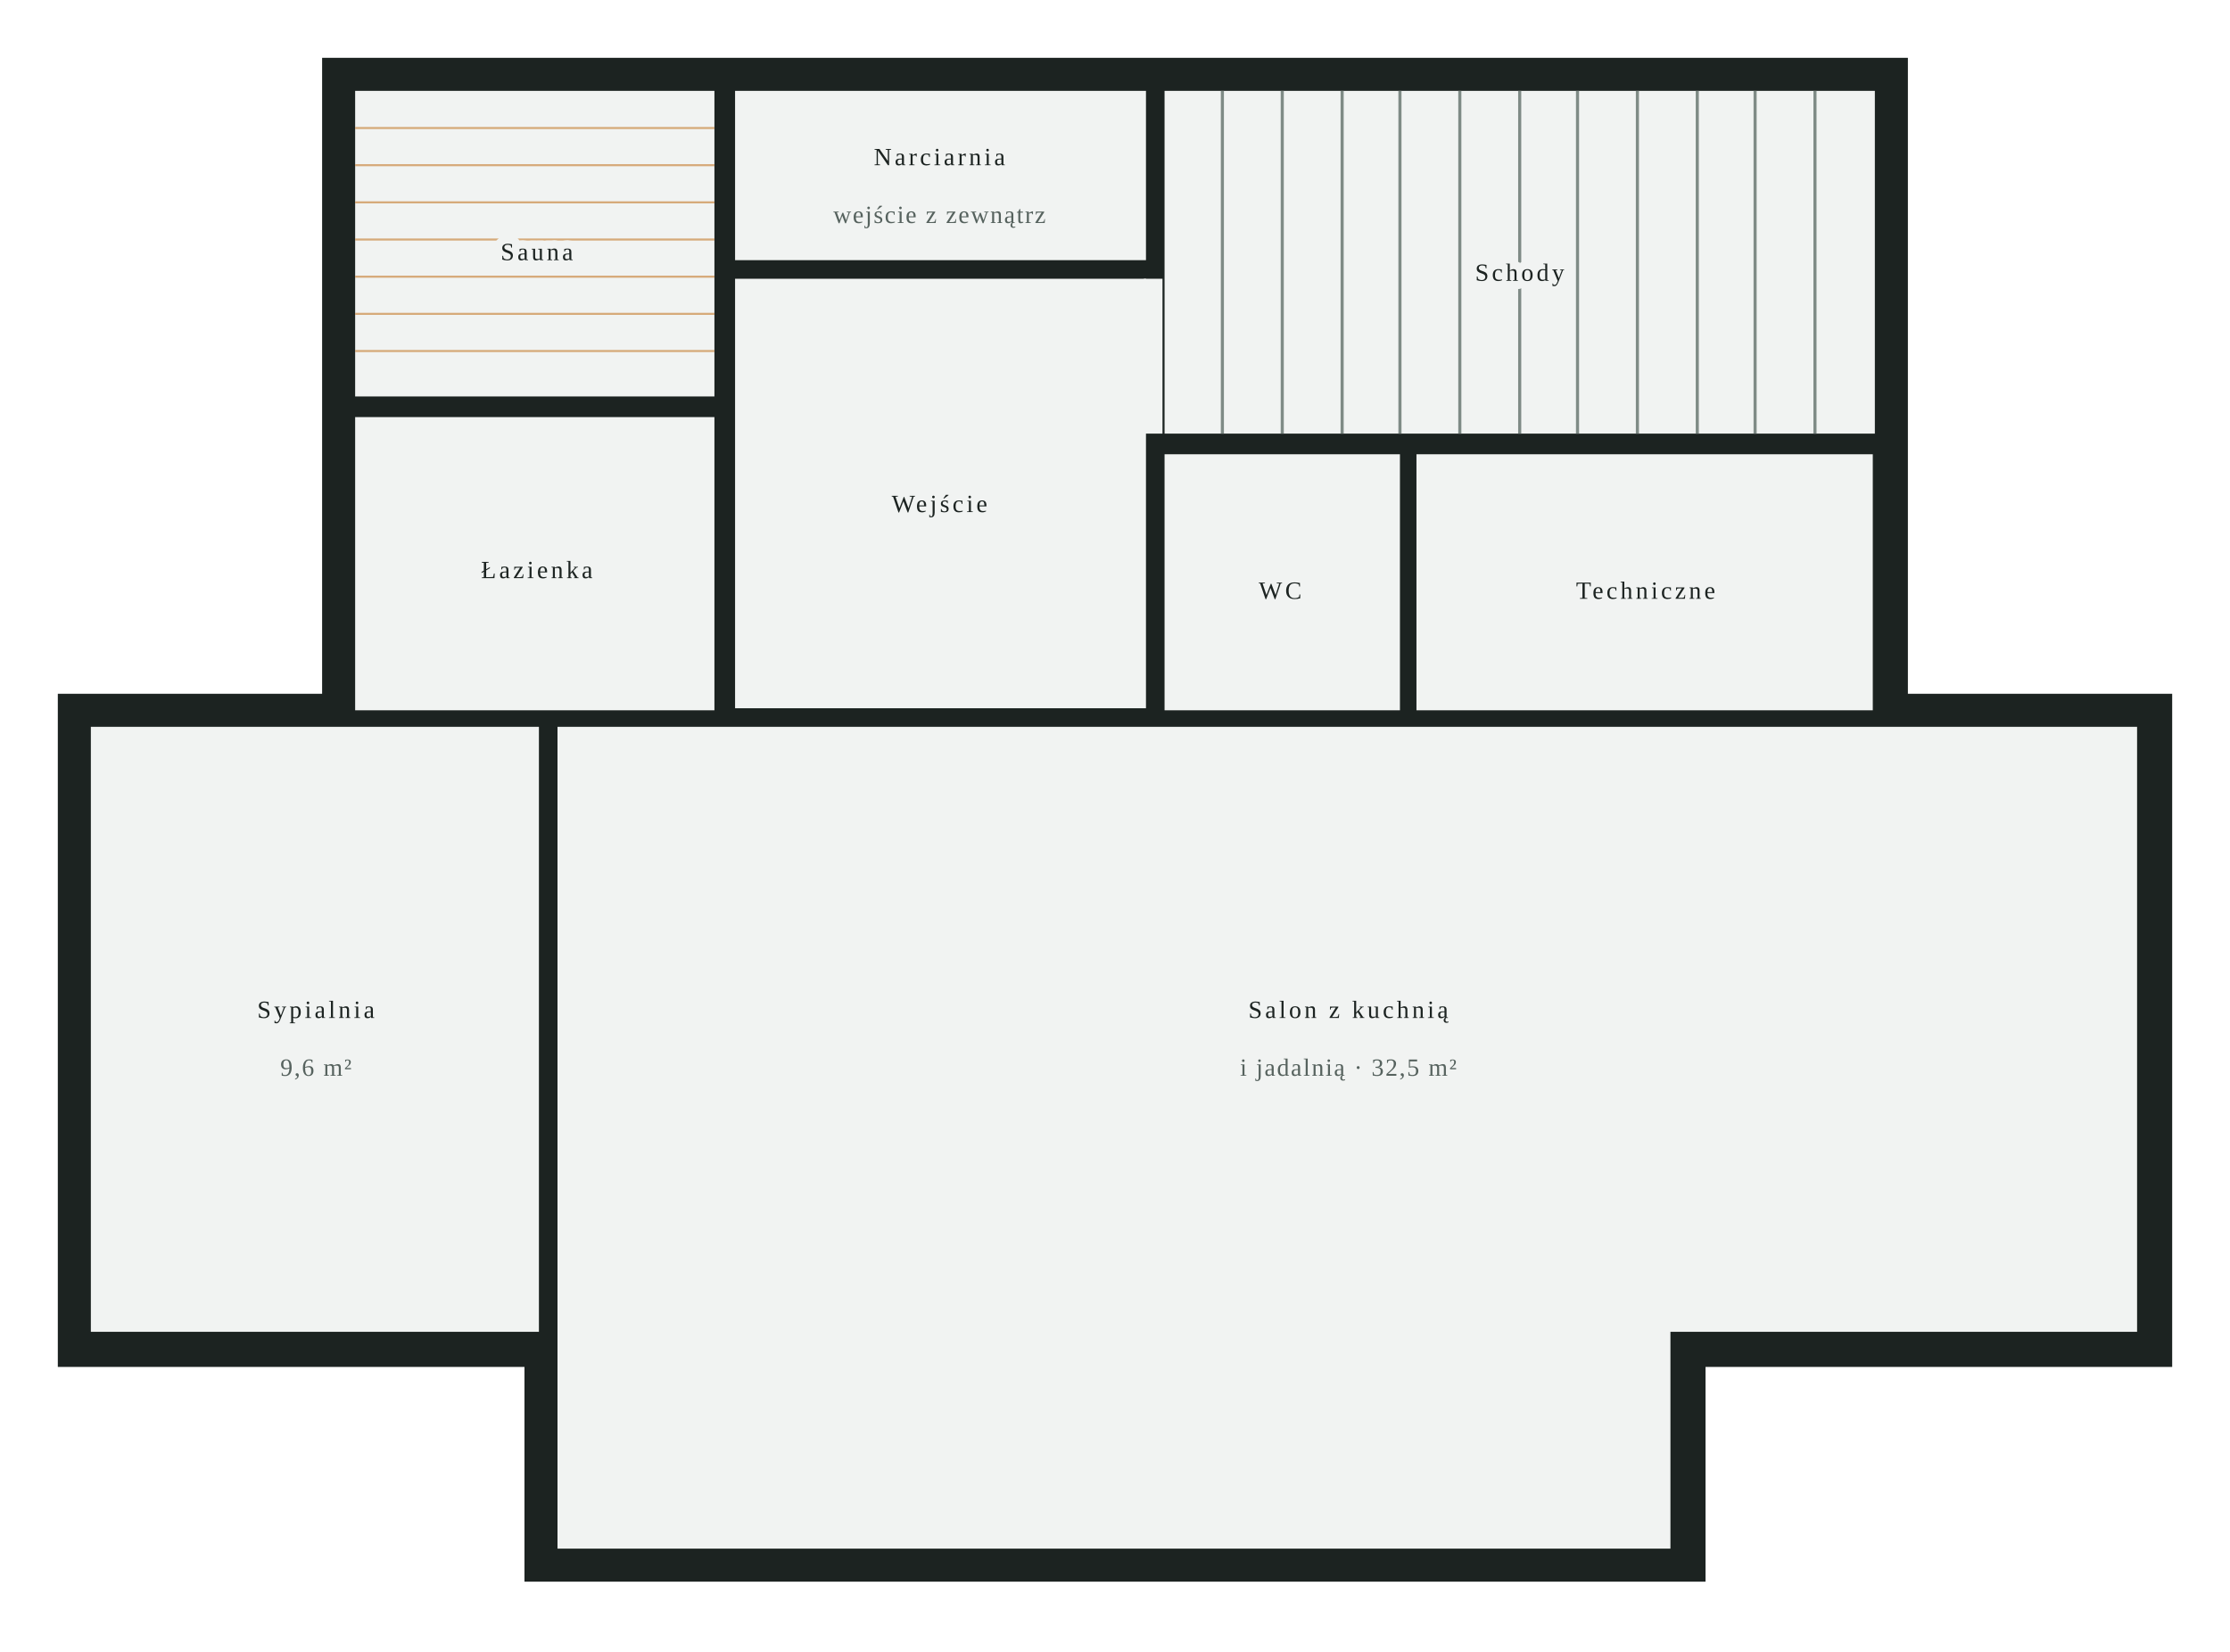
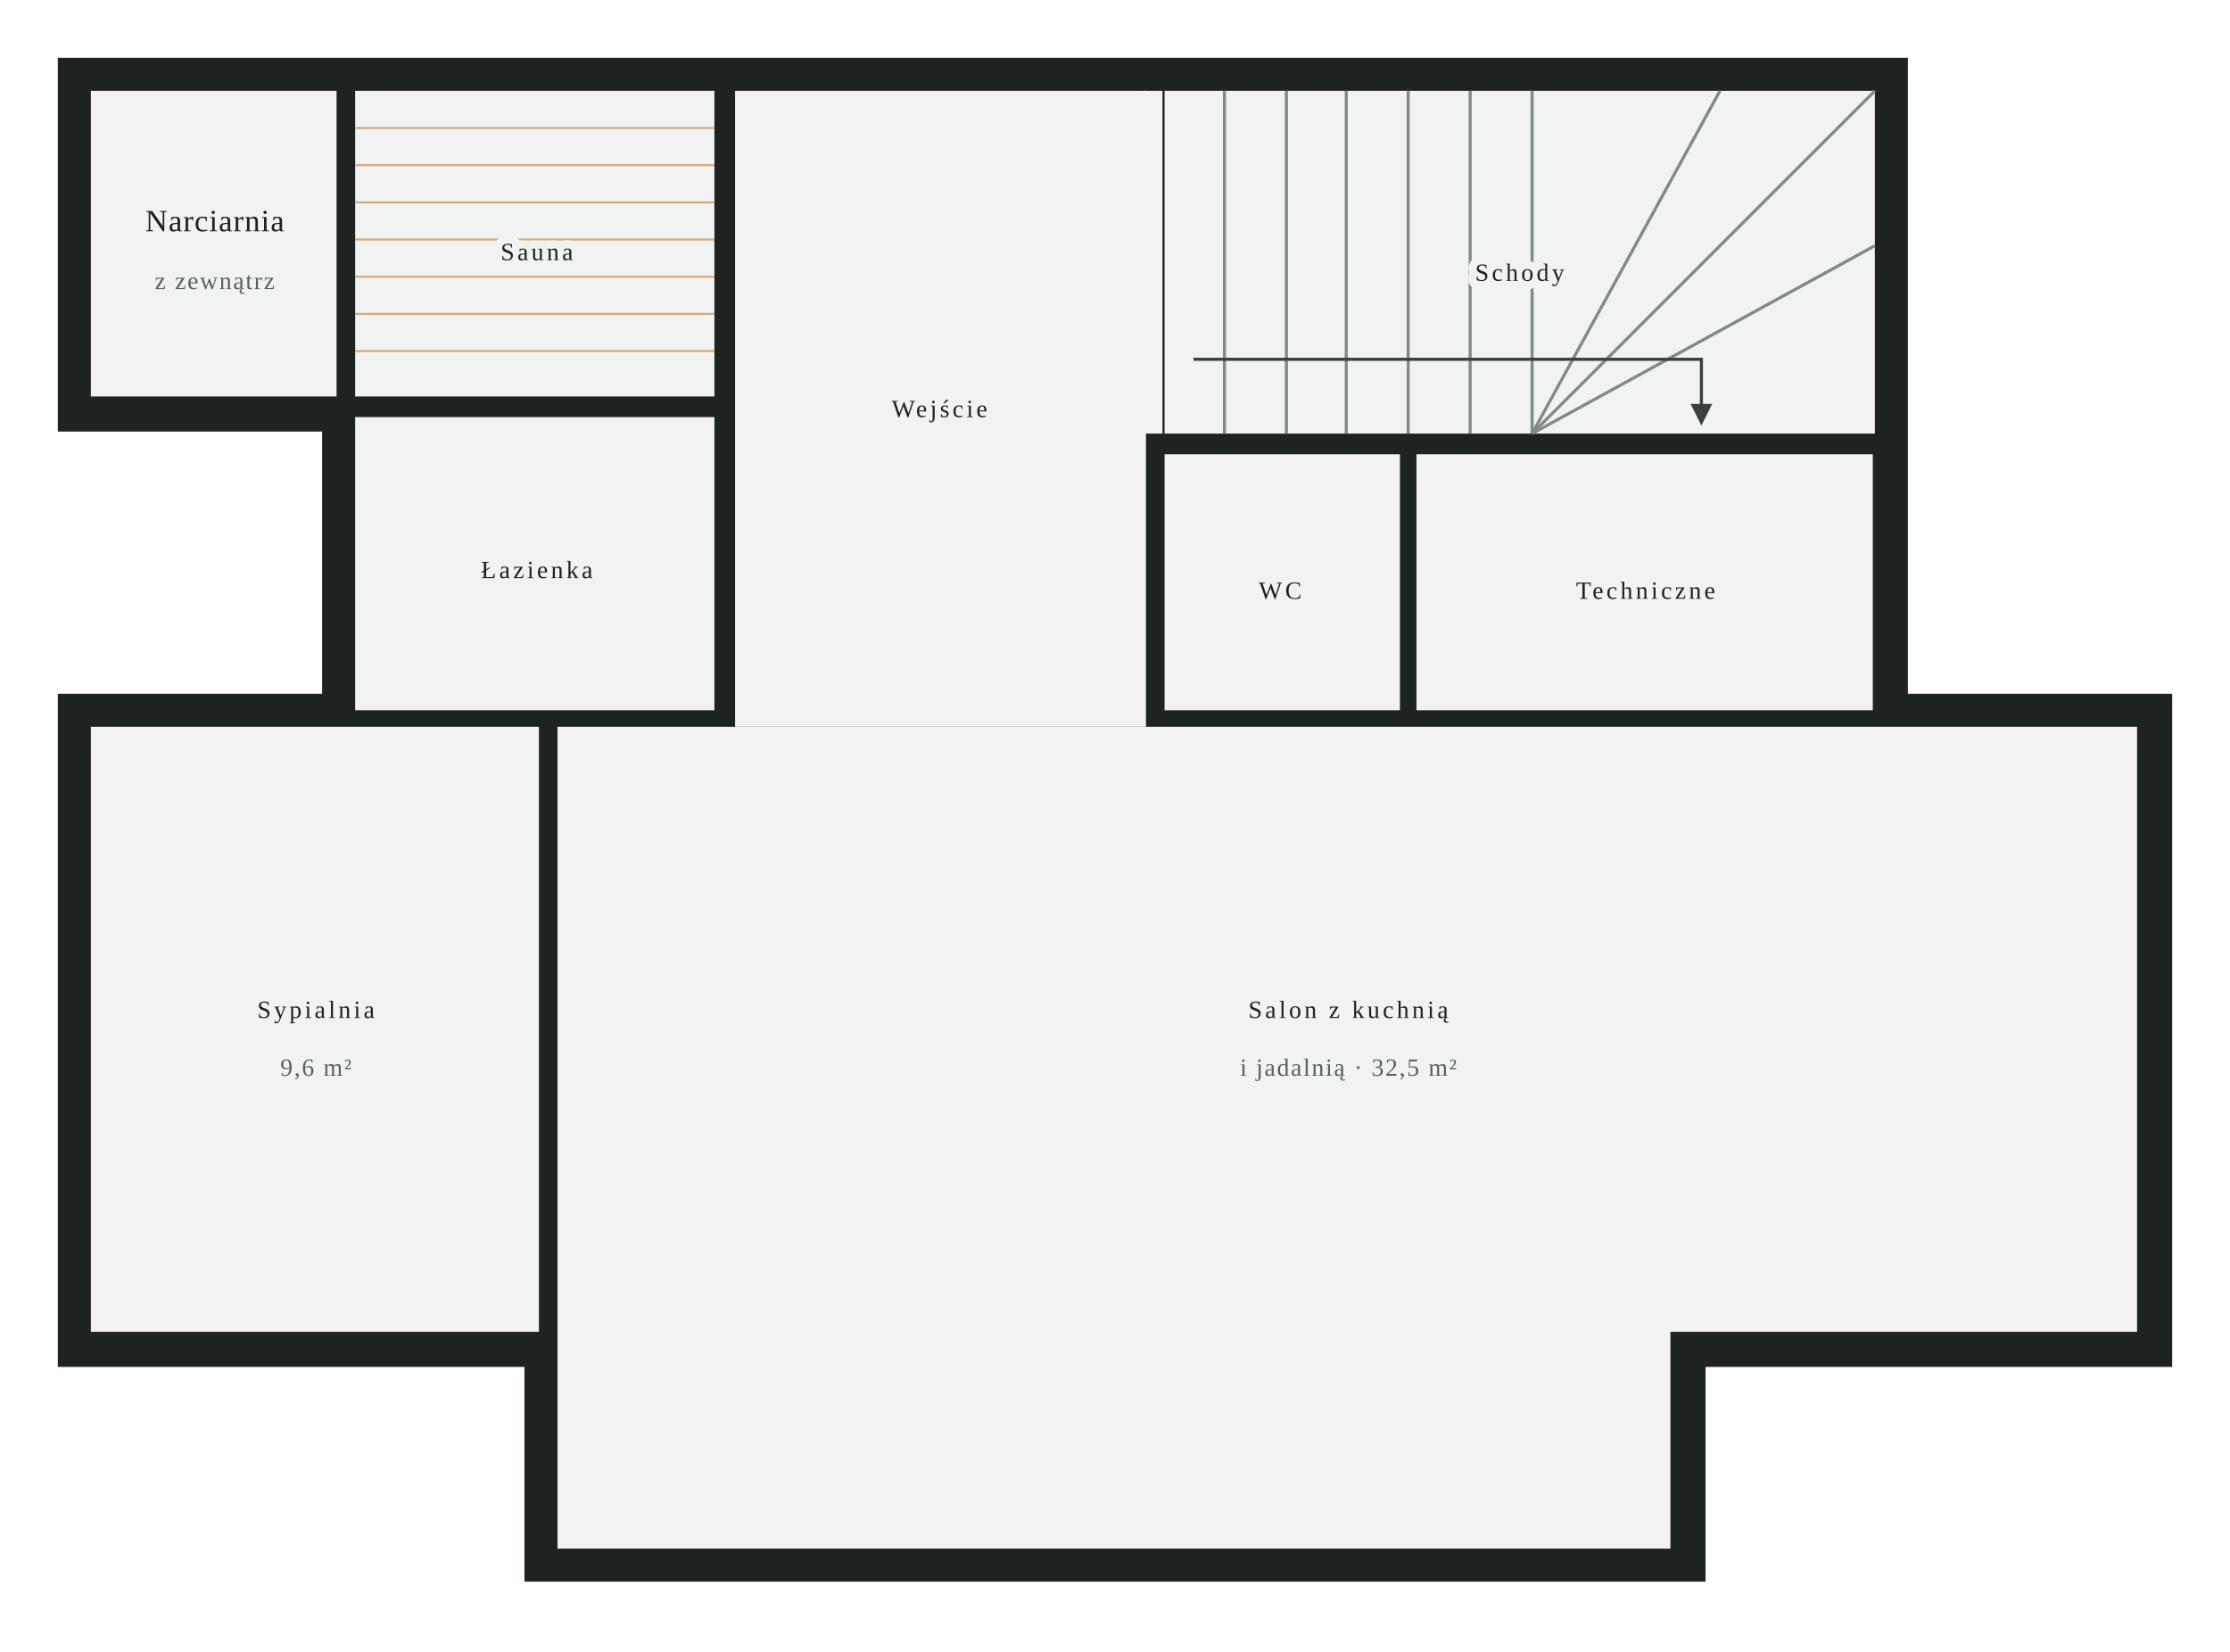
<svg xmlns="http://www.w3.org/2000/svg" viewBox="-40 -40 1080 800" role="img" aria-label="Rzut poglądowy domku, układ z salonem na parterze: parter">
-   <style>.bryla{fill:var(--color-atrament,#1c2321);stroke:var(--color-atrament,#1c2321);stroke-width:24;stroke-linejoin:miter}.pokoj{fill:var(--color-tlo,#f1f3f2)}.pokoj.skos{fill:var(--color-tlo-2,#e4e9e7)}.stopnie{stroke:var(--color-linia-mocna,#7f8b86);stroke-width:1.5;vector-effect:non-scaling-stroke}.sauna-deski{stroke:var(--color-bursztyn,#c47a2a);stroke-width:1;opacity:.6;vector-effect:non-scaling-stroke}.nazwa{font:500 19px var(--font-ui,sans-serif);letter-spacing:.12em;text-transform:uppercase;fill:var(--color-atrament,#1c2321);paint-order:stroke;stroke:var(--color-tlo,#f1f3f2);stroke-width:8px;stroke-linejoin:round}.dopisek{font:500 18px var(--font-ui,sans-serif);letter-spacing:.06em;font-variant-numeric:tabular-nums;fill:var(--color-wyciszony,#56625e)}.pokoj-g:hover .pokoj,.pokoj-g:focus .pokoj{fill:var(--color-tlo-2,#e4e9e7)}</style>
-   <polygon class="bryla" points="128,0 872,0 872,308 1000,308 1000,610 774,610 774,714 226,714 226,610 0,610 0,308 128,308" />
+   <style>.bryla{fill:var(--color-atrament,#1c2321);stroke:var(--color-atrament,#1c2321);stroke-width:24;stroke-linejoin:miter}.pokoj{fill:var(--color-tlo,#f1f3f2)}.pokoj.skos{fill:var(--color-tlo-2,#e4e9e7)}.stopnie{stroke:var(--color-linia-mocna,#7f8b86);stroke-width:1.5;vector-effect:non-scaling-stroke}.bieg{fill:none;stroke:var(--color-atrament-2,#37413d);stroke-width:1.5;vector-effect:non-scaling-stroke}#strzalka path{fill:var(--color-atrament-2,#37413d)}.sauna-deski{stroke:var(--color-bursztyn,#c47a2a);stroke-width:1;opacity:.6;vector-effect:non-scaling-stroke}.nazwa{font:500 19px var(--font-ui,sans-serif);letter-spacing:.12em;text-transform:uppercase;fill:var(--color-atrament,#1c2321);paint-order:stroke;stroke:var(--color-tlo,#f1f3f2);stroke-width:8px;stroke-linejoin:round}.dopisek{font:500 18px var(--font-ui,sans-serif);letter-spacing:.06em;font-variant-numeric:tabular-nums;fill:var(--color-wyciszony,#56625e)}.pokoj-g:hover .pokoj,.pokoj-g:focus .pokoj{fill:var(--color-tlo-2,#e4e9e7)}</style>
+   <defs>
+     <marker id="strzalka" viewBox="0 0 10 10" refX="8" refY="5" markerWidth="7" markerHeight="7" orient="auto-start-reverse">
+       <path d="M0 0L10 5L0 10z" />
+     </marker>
+   </defs>
+   <polygon class="bryla" points="0,0 128,0 872,0 872,308 1000,308 1000,610 774,610 774,714 226,714 226,610 0,610 0,308 128,308 128,157 0,157" />
+   <g id="r-narciarnia" class="pokoj-g" data-nazwa="Narciarnia">
+     <rect class="pokoj" x="4" y="4" width="119" height="148" />
+     <text class="nazwa" style="font-size:15px;letter-spacing:.03em" x="64" y="72" text-anchor="middle">Narciarnia</text>
+     <text class="dopisek" x="64" y="100" text-anchor="middle">z zewnątrz</text>
+   </g>
  <g id="r-sauna" class="pokoj-g" data-nazwa="Sauna">
    <rect class="pokoj" x="132" y="4" width="174" height="148" />
    <line class="sauna-deski" x1="132" y1="22" x2="306" y2="22" />
    <line class="sauna-deski" x1="132" y1="40" x2="306" y2="40" />
    <line class="sauna-deski" x1="132" y1="58" x2="306" y2="58" />
    <line class="sauna-deski" x1="132" y1="76" x2="306" y2="76" />
    <line class="sauna-deski" x1="132" y1="94" x2="306" y2="94" />
    <line class="sauna-deski" x1="132" y1="112" x2="306" y2="112" />
    <line class="sauna-deski" x1="132" y1="130" x2="306" y2="130" />
    <text class="nazwa" x="220" y="86" text-anchor="middle">Sauna</text>
  </g>
-   <g id="r-narciarnia" class="pokoj-g" data-nazwa="Narciarnia">
-     <rect class="pokoj" x="316" y="4" width="199" height="82" />
-     <text class="nazwa" x="415" y="40" text-anchor="middle">Narciarnia</text>
-     <text class="dopisek" x="415" y="68" text-anchor="middle">wejście z zewnątrz</text>
-   </g>
  <g id="r-lazienka" class="pokoj-g" data-nazwa="Łazienka">
    <rect class="pokoj" x="132" y="162" width="174" height="142" />
    <text class="nazwa" x="220" y="240" text-anchor="middle">Łazienka</text>
  </g>
  <g id="r-wejscie" class="pokoj-g" data-nazwa="Wejście">
-     <rect class="pokoj" x="316" y="95" width="199" height="208" />
-     <text class="nazwa" x="415" y="208" text-anchor="middle">Wejście</text>
+     <rect class="pokoj" x="316" y="4" width="199" height="299" />
+     <text class="nazwa" x="415" y="162" text-anchor="middle">Wejście</text>
  </g>
  <g id="r-schody" class="pokoj-g" data-nazwa="Schody">
    <rect class="pokoj" x="524" y="4" width="344" height="166" />
-     <line class="stopnie" x1="552" y1="4" x2="552" y2="170" />
-     <line class="stopnie" x1="581" y1="4" x2="581" y2="170" />
-     <line class="stopnie" x1="610" y1="4" x2="610" y2="170" />
-     <line class="stopnie" x1="638" y1="4" x2="638" y2="170" />
-     <line class="stopnie" x1="667" y1="4" x2="667" y2="170" />
-     <line class="stopnie" x1="696" y1="4" x2="696" y2="170" />
-     <line class="stopnie" x1="724" y1="4" x2="724" y2="170" />
-     <line class="stopnie" x1="753" y1="4" x2="753" y2="170" />
-     <line class="stopnie" x1="782" y1="4" x2="782" y2="170" />
-     <line class="stopnie" x1="810" y1="4" x2="810" y2="170" />
-     <line class="stopnie" x1="839" y1="4" x2="839" y2="170" />
+     <line class="stopnie" x1="553" y1="4" x2="553" y2="170" />
+     <line class="stopnie" x1="583" y1="4" x2="583" y2="170" />
+     <line class="stopnie" x1="612" y1="4" x2="612" y2="170" />
+     <line class="stopnie" x1="642" y1="4" x2="642" y2="170" />
+     <line class="stopnie" x1="672" y1="4" x2="672" y2="170" />
+     <line class="stopnie" x1="702" y1="4" x2="702" y2="170" />
+     <line class="stopnie" x1="702" y1="170" x2="793" y2="4" />
+     <line class="stopnie" x1="702" y1="170" x2="868" y2="4" />
+     <line class="stopnie" x1="702" y1="170" x2="868" y2="79" />
+     <polyline class="bieg" marker-end="url(#strzalka)" points="538,134 784,134 784,164" />
    <text class="nazwa" x="696" y="96" text-anchor="middle">Schody</text>
  </g>
  <g id="r-wc" class="pokoj-g" data-nazwa="WC">
    <rect class="pokoj" x="524" y="180" width="114" height="124" />
    <text class="nazwa" x="580" y="250" text-anchor="middle">WC</text>
  </g>
  <g id="r-techniczne" class="pokoj-g" data-nazwa="Techniczne">
    <rect class="pokoj" x="646" y="180" width="221" height="124" />
    <text class="nazwa" x="757" y="250" text-anchor="middle">Techniczne</text>
  </g>
  <g id="r-sypialnia-1" class="pokoj-g" data-nazwa="Sypialnia">
    <rect class="pokoj" x="4" y="312" width="217" height="293" />
    <text class="nazwa" x="113" y="453" text-anchor="middle">Sypialnia</text>
    <text class="dopisek" x="113" y="481" text-anchor="middle">9,6 m²</text>
  </g>
  <g id="r-salon" class="pokoj-g" data-nazwa="Salon z kuchnią">
    <rect class="pokoj" x="230" y="312" width="765" height="293" />
    <rect class="pokoj" x="230" y="601" width="539" height="109" />
    <text class="nazwa" x="613" y="453" text-anchor="middle">Salon z kuchnią</text>
    <text class="dopisek" x="613" y="481" text-anchor="middle">i jadalnią · 32,5 m²</text>
  </g>
-   <rect class="pokoj" x="514" y="95" width="9" height="75" />
+   <rect class="pokoj" x="514" y="4" width="9" height="166" />
+   <rect class="pokoj" x="316" y="303" width="199" height="9" />
</svg>
